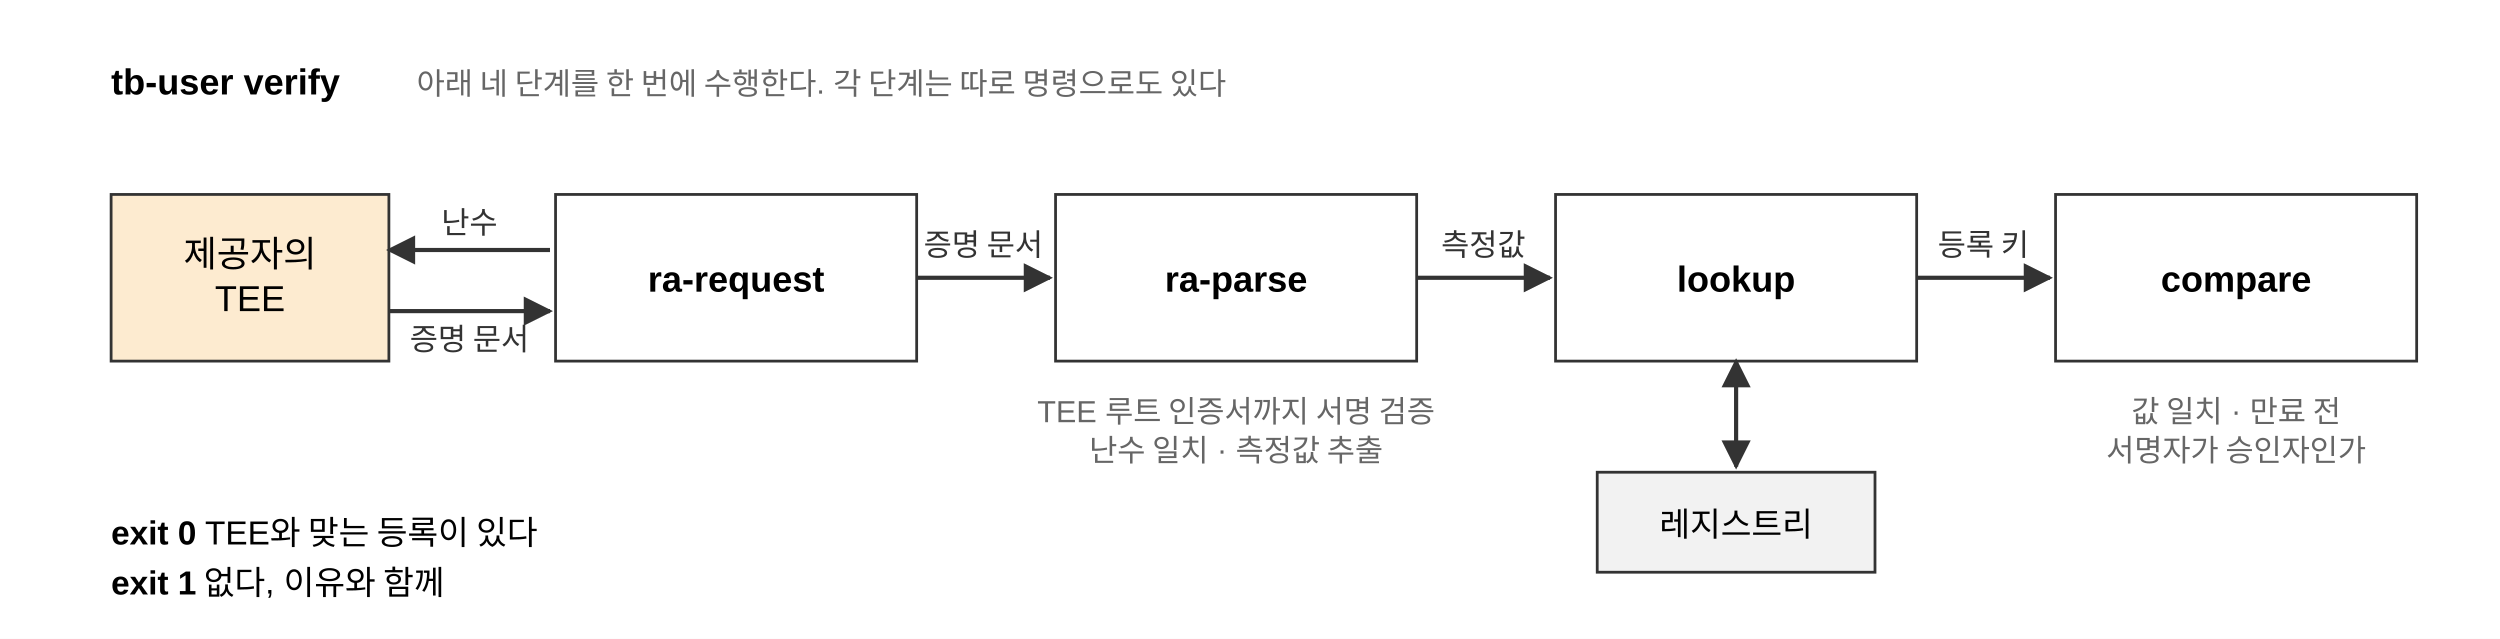
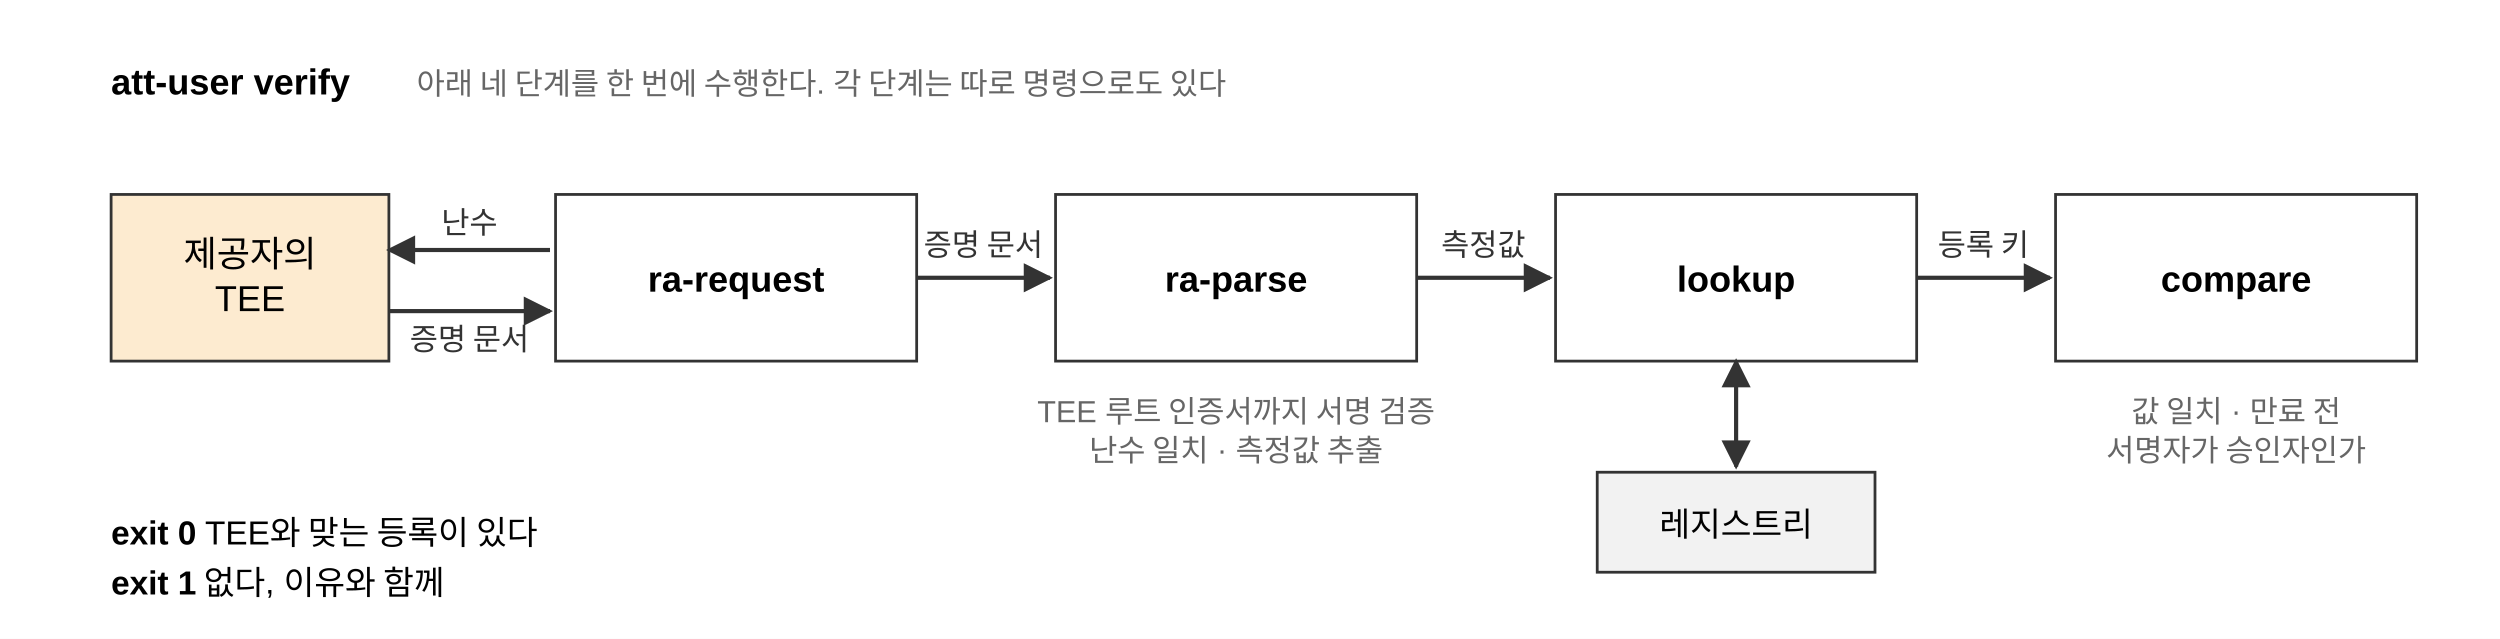
<svg xmlns="http://www.w3.org/2000/svg" width="900" height="230" viewBox="0 0 900 230" font-family="&quot;Malgun Gothic&quot;, &quot;Apple SD Gothic Neo&quot;, &quot;Noto Sans KR&quot;, Arial, sans-serif" font-size="13" fill="#000">
  <defs>
    <marker id="ar" viewBox="0 0 10 10" refX="9" refY="5" markerWidth="7" markerHeight="7" orient="auto-start-reverse">
      <path d="M0,0 L10,5 L0,10 z" fill="#333" />
    </marker>
  </defs>
  <rect width="900" height="230" fill="#fff" />
-   <text x="40" y="34" font-weight="bold">tb-user verify</text>
+   <text x="40" y="34" font-weight="bold">att-user verify</text>
  <text x="150" y="34" fill="#666" font-size="11">아래 네 단계를 한 번에 수행한다. 각 단계는 따로 명령으로도 있다</text>
  <rect x="40" y="70" width="100" height="60" fill="#fdebd0" stroke="#333" />
  <text x="90" y="96" text-anchor="middle">제공자의</text>
  <text x="90" y="112" text-anchor="middle">TEE</text>
  <rect x="200" y="70" width="130" height="60" fill="#fff" stroke="#333" />
  <text x="265" y="105" text-anchor="middle" font-weight="bold">ra-request</text>
  <rect x="380" y="70" width="130" height="60" fill="#fff" stroke="#333" />
  <text x="445" y="105" text-anchor="middle" font-weight="bold">ra-parse</text>
  <rect x="560" y="70" width="130" height="60" fill="#fff" stroke="#333" />
  <text x="625" y="105" text-anchor="middle" font-weight="bold">lookup</text>
  <rect x="740" y="70" width="130" height="60" fill="#fff" stroke="#333" />
  <text x="805" y="105" text-anchor="middle" font-weight="bold">compare</text>
  <line x1="140" y1="90" x2="198" y2="90" stroke="#333" stroke-width="1.5" marker-start="url(#ar)" />
  <text x="169" y="84" text-anchor="middle" font-size="11" fill="#333">난수</text>
  <line x1="140" y1="112" x2="198" y2="112" stroke="#333" stroke-width="1.5" marker-end="url(#ar)" />
  <text x="169" y="126" text-anchor="middle" font-size="11" fill="#333">증명 문서</text>
  <line x1="330" y1="100" x2="378" y2="100" stroke="#333" stroke-width="1.5" marker-end="url(#ar)" />
  <text x="354" y="92" text-anchor="middle" font-size="11" fill="#333">증명 문서</text>
  <line x1="510" y1="100" x2="558" y2="100" stroke="#333" stroke-width="1.5" marker-end="url(#ar)" />
  <text x="534" y="92" text-anchor="middle" font-size="11" fill="#333">측정값</text>
  <line x1="690" y1="100" x2="738" y2="100" stroke="#333" stroke-width="1.5" marker-end="url(#ar)" />
  <text x="714" y="92" text-anchor="middle" font-size="11" fill="#333">등록 키</text>
  <rect x="575" y="170" width="100" height="36" fill="#f2f2f2" stroke="#333" />
  <text x="625" y="193" text-anchor="middle" font-size="12">레지스트리</text>
  <line x1="625" y1="130" x2="625" y2="168" stroke="#333" stroke-width="1.5" marker-start="url(#ar)" marker-end="url(#ar)" />
  <text x="445" y="152" text-anchor="middle" font-size="11" fill="#666">TEE 루트 인증서까지 서명 검증</text>
  <text x="445" y="166" text-anchor="middle" font-size="11" fill="#666">난수 일치 · 측정값 추출</text>
  <text x="805" y="152" text-anchor="middle" font-size="11" fill="#666">값 일치 · 만료 전</text>
  <text x="805" y="166" text-anchor="middle" font-size="11" fill="#666">서명자가 승인자인가</text>
  <text x="40" y="196" font-size="12">
    <tspan font-weight="bold">exit 0</tspan>  TEE와 맞는 등록이 있다</text>
  <text x="40" y="214" font-size="12">
    <tspan font-weight="bold">exit 1</tspan>  없다, 이유와 함께</text>
</svg>
